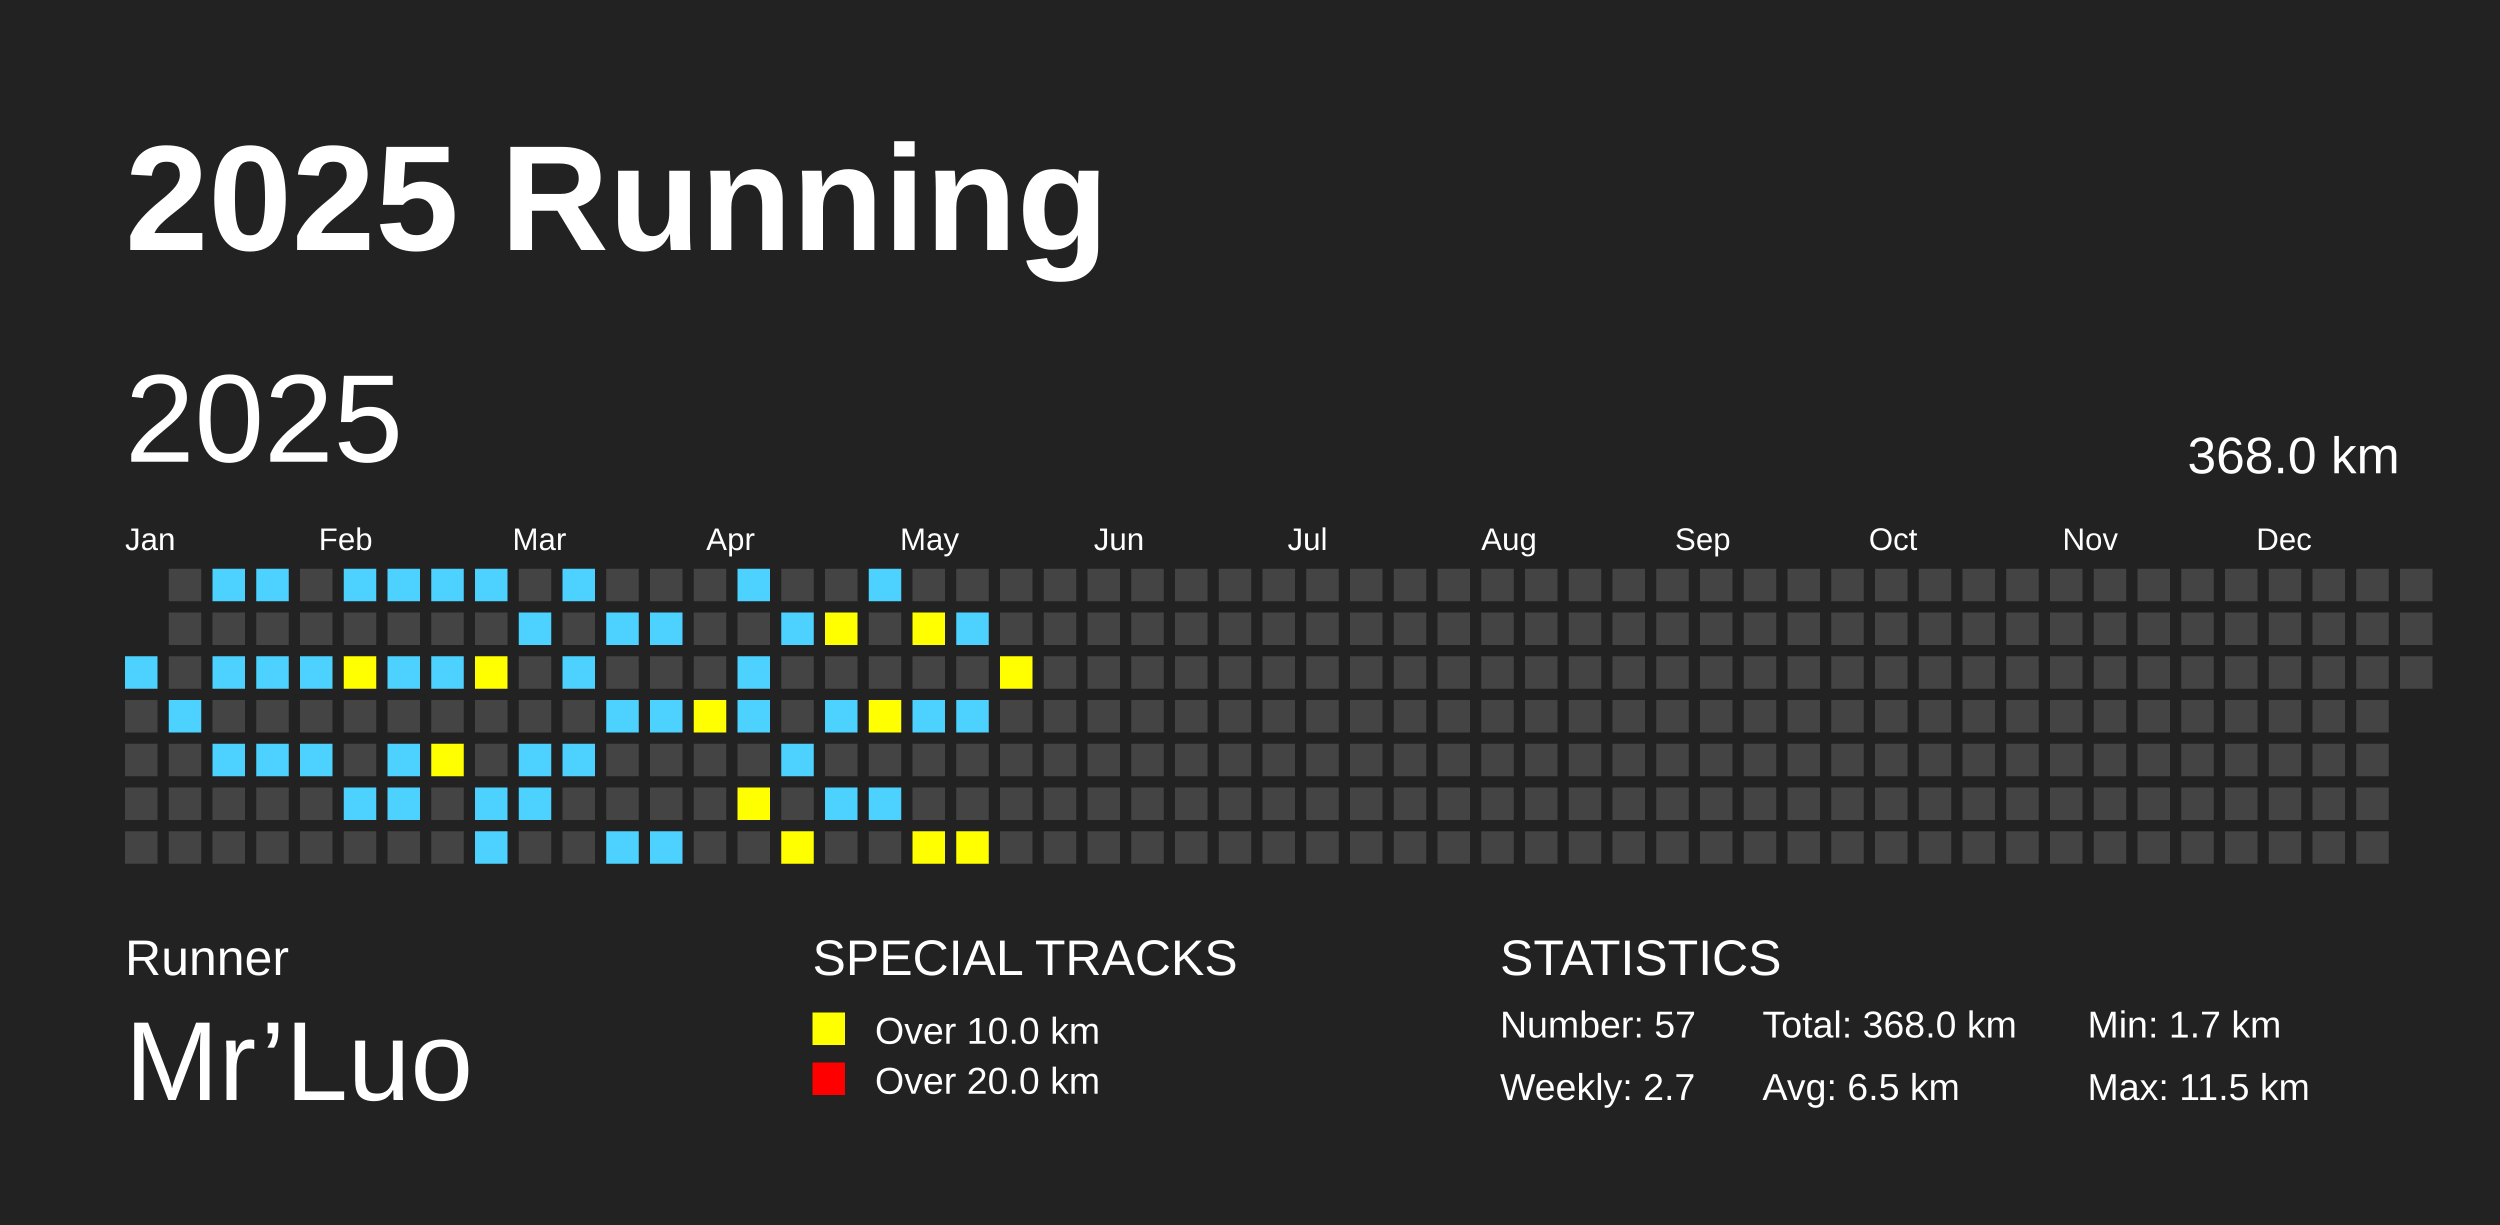
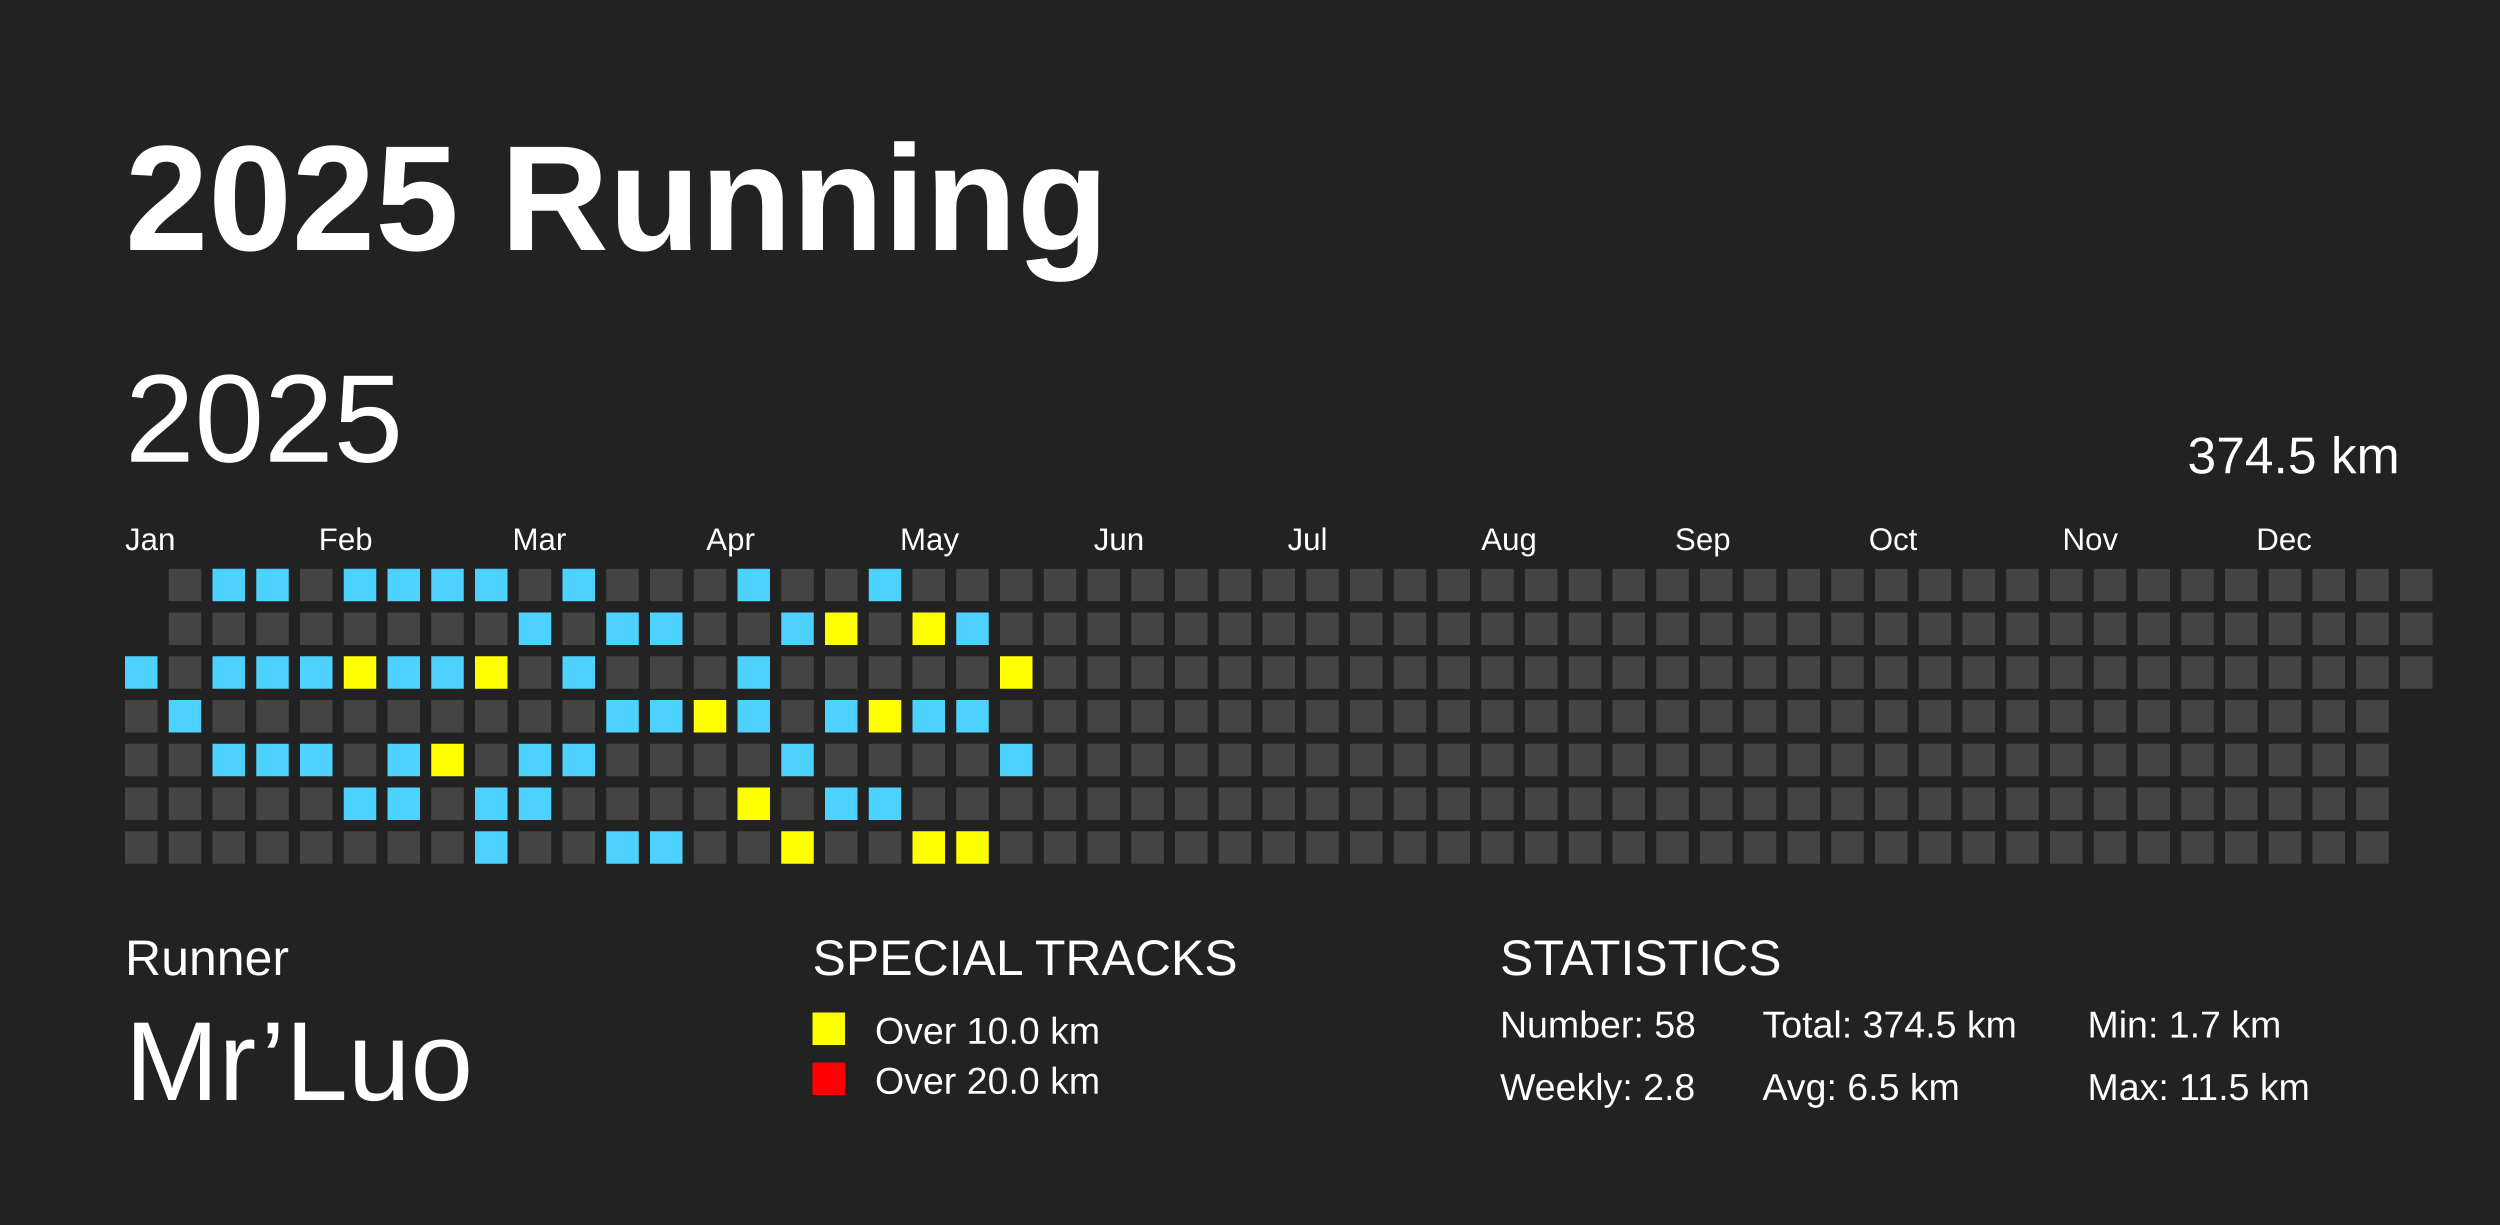
<svg xmlns="http://www.w3.org/2000/svg" baseProfile="full" height="98mm" version="1.1" viewBox="0,0,200,98" width="200mm">
  <defs />
  <rect fill="#222222" height="98" width="200" x="0" y="0" />
  <text fill="#FFFFFF" style="font-size:12px; font-family:Arial; font-weight:bold;" x="10" y="20">2025 Running</text>
  <text fill="#FFFFFF" style="font-size:4px; font-family:Arial" x="10" y="78">Runner</text>
  <text fill="#FFFFFF" style="font-size:9px; font-family:Arial" x="10" y="88">Mr’Luo</text>
  <text fill="#FFFFFF" style="font-size:4px; font-family:Arial" x="65" y="78">SPECIAL TRACKS</text>
  <rect fill="yellow" height="2.6" width="2.6" x="65" y="81" />
  <text fill="#FFFFFF" style="font-size:3px; font-family:Arial" x="70" y="83.5">Over 10.0 km</text>
  <rect fill="red" height="2.6" width="2.6" x="65" y="85" />
  <text fill="#FFFFFF" style="font-size:3px; font-family:Arial" x="70" y="87.5">Over 20.0 km</text>
  <text fill="#FFFFFF" style="font-size:4px; font-family:Arial" x="120" y="78">STATISTICS</text>
-   <text fill="#FFFFFF" style="font-size:3px; font-family:Arial" x="120" y="83">Number: 57</text>
-   <text fill="#FFFFFF" style="font-size:3px; font-family:Arial" x="120" y="88">Weekly: 2.7</text>
-   <text fill="#FFFFFF" style="font-size:3px; font-family:Arial" x="141" y="83">Total: 368.0 km</text>
+   <text fill="#FFFFFF" style="font-size:3px; font-family:Arial" x="120" y="83">Number: 58</text>
+   <text fill="#FFFFFF" style="font-size:3px; font-family:Arial" x="120" y="88">Weekly: 2.8</text>
+   <text fill="#FFFFFF" style="font-size:3px; font-family:Arial" x="141" y="83">Total: 374.5 km</text>
  <text fill="#FFFFFF" style="font-size:3px; font-family:Arial" x="141" y="88">Avg: 6.5 km</text>
  <text fill="#FFFFFF" style="font-size:3px; font-family:Arial" x="167" y="83">Min: 1.7 km</text>
  <text fill="#FFFFFF" style="font-size:3px; font-family:Arial" x="167" y="88">Max: 11.5 km</text>
  <text dominant-baseline="hanging" fill="#FFFFFF" style="font-size:10.0px; font-family:Arial;" x="10" y="30">2025</text>
-   <text dominant-baseline="hanging" fill="#FFFFFF" style="font-size:4.125px; font-family:Arial;" x="175" y="35">368.0 km</text>
+   <text dominant-baseline="hanging" fill="#FFFFFF" style="font-size:4.125px; font-family:Arial;" x="175" y="35">374.5 km</text>
  <text fill="#FFFFFF" style="font-size:2.5px; font-family:Arial" x="10.0" y="44">Jan</text>
  <text fill="#FFFFFF" style="font-size:2.5px; font-family:Arial" x="25.5" y="44">Feb</text>
  <text fill="#FFFFFF" style="font-size:2.5px; font-family:Arial" x="41.0" y="44">Mar</text>
  <text fill="#FFFFFF" style="font-size:2.5px; font-family:Arial" x="56.5" y="44">Apr</text>
  <text fill="#FFFFFF" style="font-size:2.5px; font-family:Arial" x="72.0" y="44">May</text>
  <text fill="#FFFFFF" style="font-size:2.5px; font-family:Arial" x="87.5" y="44">Jun</text>
  <text fill="#FFFFFF" style="font-size:2.5px; font-family:Arial" x="103.0" y="44">Jul</text>
  <text fill="#FFFFFF" style="font-size:2.5px; font-family:Arial" x="118.5" y="44">Aug</text>
  <text fill="#FFFFFF" style="font-size:2.5px; font-family:Arial" x="134.0" y="44">Sep</text>
  <text fill="#FFFFFF" style="font-size:2.5px; font-family:Arial" x="149.5" y="44">Oct</text>
  <text fill="#FFFFFF" style="font-size:2.5px; font-family:Arial" x="165.0" y="44">Nov</text>
  <text fill="#FFFFFF" style="font-size:2.5px; font-family:Arial" x="180.5" y="44">Dec</text>
  <rect fill="#4DD2FF" height="2.6" width="2.6" x="10.0" y="52.5" />
  <rect fill="#444444" height="2.6" width="2.6" x="10.0" y="56.0" />
  <rect fill="#444444" height="2.6" width="2.6" x="10.0" y="59.5" />
  <rect fill="#444444" height="2.6" width="2.6" x="10.0" y="63.0" />
  <rect fill="#444444" height="2.6" width="2.6" x="10.0" y="66.5" />
  <rect fill="#444444" height="2.6" width="2.6" x="13.5" y="45.5" />
  <rect fill="#444444" height="2.6" width="2.6" x="13.5" y="49.0" />
  <rect fill="#444444" height="2.6" width="2.6" x="13.5" y="52.5" />
  <rect fill="#4DD2FF" height="2.6" width="2.6" x="13.5" y="56.0" />
  <rect fill="#444444" height="2.6" width="2.6" x="13.5" y="59.5" />
  <rect fill="#444444" height="2.6" width="2.6" x="13.5" y="63.0" />
  <rect fill="#444444" height="2.6" width="2.6" x="13.5" y="66.5" />
  <rect fill="#4DD2FF" height="2.6" width="2.6" x="17.0" y="45.5" />
  <rect fill="#444444" height="2.6" width="2.6" x="17.0" y="49.0" />
  <rect fill="#4DD2FF" height="2.6" width="2.6" x="17.0" y="52.5" />
  <rect fill="#444444" height="2.6" width="2.6" x="17.0" y="56.0" />
  <rect fill="#4DD2FF" height="2.6" width="2.6" x="17.0" y="59.5" />
  <rect fill="#444444" height="2.6" width="2.6" x="17.0" y="63.0" />
  <rect fill="#444444" height="2.6" width="2.6" x="17.0" y="66.5" />
  <rect fill="#4DD2FF" height="2.6" width="2.6" x="20.5" y="45.5" />
  <rect fill="#444444" height="2.6" width="2.6" x="20.5" y="49.0" />
  <rect fill="#4DD2FF" height="2.6" width="2.6" x="20.5" y="52.5" />
  <rect fill="#444444" height="2.6" width="2.6" x="20.5" y="56.0" />
  <rect fill="#4DD2FF" height="2.6" width="2.6" x="20.5" y="59.5" />
  <rect fill="#444444" height="2.6" width="2.6" x="20.5" y="63.0" />
  <rect fill="#444444" height="2.6" width="2.6" x="20.5" y="66.5" />
  <rect fill="#444444" height="2.6" width="2.6" x="24.0" y="45.5" />
  <rect fill="#444444" height="2.6" width="2.6" x="24.0" y="49.0" />
  <rect fill="#4DD2FF" height="2.6" width="2.6" x="24.0" y="52.5" />
  <rect fill="#444444" height="2.6" width="2.6" x="24.0" y="56.0" />
  <rect fill="#4DD2FF" height="2.6" width="2.6" x="24.0" y="59.5" />
  <rect fill="#444444" height="2.6" width="2.6" x="24.0" y="63.0" />
  <rect fill="#444444" height="2.6" width="2.6" x="24.0" y="66.5" />
  <rect fill="#4DD2FF" height="2.6" width="2.6" x="27.5" y="45.5" />
  <rect fill="#444444" height="2.6" width="2.6" x="27.5" y="49.0" />
  <rect fill="yellow" height="2.6" width="2.6" x="27.5" y="52.5" />
  <rect fill="#444444" height="2.6" width="2.6" x="27.5" y="56.0" />
  <rect fill="#444444" height="2.6" width="2.6" x="27.5" y="59.5" />
  <rect fill="#4DD2FF" height="2.6" width="2.6" x="27.5" y="63.0" />
  <rect fill="#444444" height="2.6" width="2.6" x="27.5" y="66.5" />
  <rect fill="#4DD2FF" height="2.6" width="2.6" x="31.0" y="45.5" />
  <rect fill="#444444" height="2.6" width="2.6" x="31.0" y="49.0" />
  <rect fill="#4DD2FF" height="2.6" width="2.6" x="31.0" y="52.5" />
  <rect fill="#444444" height="2.6" width="2.6" x="31.0" y="56.0" />
  <rect fill="#4DD2FF" height="2.6" width="2.6" x="31.0" y="59.5" />
  <rect fill="#4DD2FF" height="2.6" width="2.6" x="31.0" y="63.0" />
  <rect fill="#444444" height="2.6" width="2.6" x="31.0" y="66.5" />
  <rect fill="#4DD2FF" height="2.6" width="2.6" x="34.5" y="45.5" />
  <rect fill="#444444" height="2.6" width="2.6" x="34.5" y="49.0" />
  <rect fill="#4DD2FF" height="2.6" width="2.6" x="34.5" y="52.5" />
  <rect fill="#444444" height="2.6" width="2.6" x="34.5" y="56.0" />
  <rect fill="yellow" height="2.6" width="2.6" x="34.5" y="59.5" />
  <rect fill="#444444" height="2.6" width="2.6" x="34.5" y="63.0" />
  <rect fill="#444444" height="2.6" width="2.6" x="34.5" y="66.5" />
  <rect fill="#4DD2FF" height="2.6" width="2.6" x="38.0" y="45.5" />
  <rect fill="#444444" height="2.6" width="2.6" x="38.0" y="49.0" />
  <rect fill="yellow" height="2.6" width="2.6" x="38.0" y="52.5" />
  <rect fill="#444444" height="2.6" width="2.6" x="38.0" y="56.0" />
  <rect fill="#444444" height="2.6" width="2.6" x="38.0" y="59.5" />
  <rect fill="#4DD2FF" height="2.6" width="2.6" x="38.0" y="63.0" />
  <rect fill="#4DD2FF" height="2.6" width="2.6" x="38.0" y="66.5" />
  <rect fill="#444444" height="2.6" width="2.6" x="41.5" y="45.5" />
  <rect fill="#4DD2FF" height="2.6" width="2.6" x="41.5" y="49.0" />
  <rect fill="#444444" height="2.6" width="2.6" x="41.5" y="52.5" />
  <rect fill="#444444" height="2.6" width="2.6" x="41.5" y="56.0" />
  <rect fill="#4DD2FF" height="2.6" width="2.6" x="41.5" y="59.5" />
  <rect fill="#4DD2FF" height="2.6" width="2.6" x="41.5" y="63.0" />
  <rect fill="#444444" height="2.6" width="2.6" x="41.5" y="66.5" />
  <rect fill="#4DD2FF" height="2.6" width="2.6" x="45.0" y="45.5" />
  <rect fill="#444444" height="2.6" width="2.6" x="45.0" y="49.0" />
  <rect fill="#4DD2FF" height="2.6" width="2.6" x="45.0" y="52.5" />
  <rect fill="#444444" height="2.6" width="2.6" x="45.0" y="56.0" />
  <rect fill="#4DD2FF" height="2.6" width="2.6" x="45.0" y="59.5" />
  <rect fill="#444444" height="2.6" width="2.6" x="45.0" y="63.0" />
  <rect fill="#444444" height="2.6" width="2.6" x="45.0" y="66.5" />
  <rect fill="#444444" height="2.6" width="2.6" x="48.5" y="45.5" />
  <rect fill="#4DD2FF" height="2.6" width="2.6" x="48.5" y="49.0" />
  <rect fill="#444444" height="2.6" width="2.6" x="48.5" y="52.5" />
  <rect fill="#4DD2FF" height="2.6" width="2.6" x="48.5" y="56.0" />
  <rect fill="#444444" height="2.6" width="2.6" x="48.5" y="59.5" />
  <rect fill="#444444" height="2.6" width="2.6" x="48.5" y="63.0" />
  <rect fill="#4DD2FF" height="2.6" width="2.6" x="48.5" y="66.5" />
  <rect fill="#444444" height="2.6" width="2.6" x="52.0" y="45.5" />
  <rect fill="#4DD2FF" height="2.6" width="2.6" x="52.0" y="49.0" />
  <rect fill="#444444" height="2.6" width="2.6" x="52.0" y="52.5" />
  <rect fill="#4DD2FF" height="2.6" width="2.6" x="52.0" y="56.0" />
  <rect fill="#444444" height="2.6" width="2.6" x="52.0" y="59.5" />
  <rect fill="#444444" height="2.6" width="2.6" x="52.0" y="63.0" />
  <rect fill="#4DD2FF" height="2.6" width="2.6" x="52.0" y="66.5" />
  <rect fill="#444444" height="2.6" width="2.6" x="55.5" y="45.5" />
  <rect fill="#444444" height="2.6" width="2.6" x="55.5" y="49.0" />
  <rect fill="#444444" height="2.6" width="2.6" x="55.5" y="52.5" />
  <rect fill="yellow" height="2.6" width="2.6" x="55.5" y="56.0" />
  <rect fill="#444444" height="2.6" width="2.6" x="55.5" y="59.5" />
  <rect fill="#444444" height="2.6" width="2.6" x="55.5" y="63.0" />
  <rect fill="#444444" height="2.6" width="2.6" x="55.5" y="66.5" />
  <rect fill="#4DD2FF" height="2.6" width="2.6" x="59.0" y="45.5" />
  <rect fill="#444444" height="2.6" width="2.6" x="59.0" y="49.0" />
  <rect fill="#4DD2FF" height="2.6" width="2.6" x="59.0" y="52.5" />
  <rect fill="#4DD2FF" height="2.6" width="2.6" x="59.0" y="56.0" />
  <rect fill="#444444" height="2.6" width="2.6" x="59.0" y="59.5" />
  <rect fill="yellow" height="2.6" width="2.6" x="59.0" y="63.0" />
  <rect fill="#444444" height="2.6" width="2.6" x="59.0" y="66.5" />
  <rect fill="#444444" height="2.6" width="2.6" x="62.5" y="45.5" />
  <rect fill="#4DD2FF" height="2.6" width="2.6" x="62.5" y="49.0" />
  <rect fill="#444444" height="2.6" width="2.6" x="62.5" y="52.5" />
  <rect fill="#444444" height="2.6" width="2.6" x="62.5" y="56.0" />
  <rect fill="#4DD2FF" height="2.6" width="2.6" x="62.5" y="59.5" />
  <rect fill="#444444" height="2.6" width="2.6" x="62.5" y="63.0" />
  <rect fill="yellow" height="2.6" width="2.6" x="62.5" y="66.5" />
  <rect fill="#444444" height="2.6" width="2.6" x="66.0" y="45.5" />
  <rect fill="yellow" height="2.6" width="2.6" x="66.0" y="49.0" />
  <rect fill="#444444" height="2.6" width="2.6" x="66.0" y="52.5" />
  <rect fill="#4DD2FF" height="2.6" width="2.6" x="66.0" y="56.0" />
  <rect fill="#444444" height="2.6" width="2.6" x="66.0" y="59.5" />
  <rect fill="#4DD2FF" height="2.6" width="2.6" x="66.0" y="63.0" />
  <rect fill="#444444" height="2.6" width="2.6" x="66.0" y="66.5" />
  <rect fill="#4DD2FF" height="2.6" width="2.6" x="69.5" y="45.5" />
  <rect fill="#444444" height="2.6" width="2.6" x="69.5" y="49.0" />
  <rect fill="#444444" height="2.6" width="2.6" x="69.5" y="52.5" />
  <rect fill="yellow" height="2.6" width="2.6" x="69.5" y="56.0" />
  <rect fill="#444444" height="2.6" width="2.6" x="69.5" y="59.5" />
  <rect fill="#4DD2FF" height="2.6" width="2.6" x="69.5" y="63.0" />
  <rect fill="#444444" height="2.6" width="2.6" x="69.5" y="66.5" />
  <rect fill="#444444" height="2.6" width="2.6" x="73.0" y="45.5" />
  <rect fill="yellow" height="2.6" width="2.6" x="73.0" y="49.0" />
  <rect fill="#444444" height="2.6" width="2.6" x="73.0" y="52.5" />
  <rect fill="#4DD2FF" height="2.6" width="2.6" x="73.0" y="56.0" />
  <rect fill="#444444" height="2.6" width="2.6" x="73.0" y="59.5" />
  <rect fill="#444444" height="2.6" width="2.6" x="73.0" y="63.0" />
  <rect fill="yellow" height="2.6" width="2.6" x="73.0" y="66.5" />
  <rect fill="#444444" height="2.6" width="2.6" x="76.5" y="45.5" />
  <rect fill="#4DD2FF" height="2.6" width="2.6" x="76.5" y="49.0" />
  <rect fill="#444444" height="2.6" width="2.6" x="76.5" y="52.5" />
  <rect fill="#4DD2FF" height="2.6" width="2.6" x="76.5" y="56.0" />
  <rect fill="#444444" height="2.6" width="2.6" x="76.5" y="59.5" />
  <rect fill="#444444" height="2.6" width="2.6" x="76.5" y="63.0" />
  <rect fill="yellow" height="2.6" width="2.6" x="76.5" y="66.5" />
  <rect fill="#444444" height="2.6" width="2.6" x="80.0" y="45.5" />
  <rect fill="#444444" height="2.6" width="2.6" x="80.0" y="49.0" />
  <rect fill="yellow" height="2.6" width="2.6" x="80.0" y="52.5" />
  <rect fill="#444444" height="2.6" width="2.6" x="80.0" y="56.0" />
-   <rect fill="#444444" height="2.6" width="2.6" x="80.0" y="59.5" />
+   <rect fill="#4DD2FF" height="2.6" width="2.6" x="80.0" y="59.5" />
  <rect fill="#444444" height="2.6" width="2.6" x="80.0" y="63.0" />
  <rect fill="#444444" height="2.6" width="2.6" x="80.0" y="66.5" />
  <rect fill="#444444" height="2.6" width="2.6" x="83.5" y="45.5" />
  <rect fill="#444444" height="2.6" width="2.6" x="83.5" y="49.0" />
  <rect fill="#444444" height="2.6" width="2.6" x="83.5" y="52.5" />
  <rect fill="#444444" height="2.6" width="2.6" x="83.5" y="56.0" />
  <rect fill="#444444" height="2.6" width="2.6" x="83.5" y="59.5" />
  <rect fill="#444444" height="2.6" width="2.6" x="83.5" y="63.0" />
  <rect fill="#444444" height="2.6" width="2.6" x="83.5" y="66.5" />
  <rect fill="#444444" height="2.6" width="2.6" x="87.0" y="45.5" />
  <rect fill="#444444" height="2.6" width="2.6" x="87.0" y="49.0" />
  <rect fill="#444444" height="2.6" width="2.6" x="87.0" y="52.5" />
  <rect fill="#444444" height="2.6" width="2.6" x="87.0" y="56.0" />
  <rect fill="#444444" height="2.6" width="2.6" x="87.0" y="59.5" />
  <rect fill="#444444" height="2.6" width="2.6" x="87.0" y="63.0" />
  <rect fill="#444444" height="2.6" width="2.6" x="87.0" y="66.5" />
  <rect fill="#444444" height="2.6" width="2.6" x="90.5" y="45.5" />
  <rect fill="#444444" height="2.6" width="2.6" x="90.5" y="49.0" />
  <rect fill="#444444" height="2.6" width="2.6" x="90.5" y="52.5" />
  <rect fill="#444444" height="2.6" width="2.6" x="90.5" y="56.0" />
  <rect fill="#444444" height="2.6" width="2.6" x="90.5" y="59.5" />
  <rect fill="#444444" height="2.6" width="2.6" x="90.5" y="63.0" />
  <rect fill="#444444" height="2.6" width="2.6" x="90.5" y="66.5" />
  <rect fill="#444444" height="2.6" width="2.6" x="94.0" y="45.5" />
  <rect fill="#444444" height="2.6" width="2.6" x="94.0" y="49.0" />
  <rect fill="#444444" height="2.6" width="2.6" x="94.0" y="52.5" />
  <rect fill="#444444" height="2.6" width="2.6" x="94.0" y="56.0" />
  <rect fill="#444444" height="2.6" width="2.6" x="94.0" y="59.5" />
  <rect fill="#444444" height="2.6" width="2.6" x="94.0" y="63.0" />
  <rect fill="#444444" height="2.6" width="2.6" x="94.0" y="66.5" />
  <rect fill="#444444" height="2.6" width="2.6" x="97.5" y="45.5" />
  <rect fill="#444444" height="2.6" width="2.6" x="97.5" y="49.0" />
  <rect fill="#444444" height="2.6" width="2.6" x="97.5" y="52.5" />
  <rect fill="#444444" height="2.6" width="2.6" x="97.5" y="56.0" />
  <rect fill="#444444" height="2.6" width="2.6" x="97.5" y="59.5" />
  <rect fill="#444444" height="2.6" width="2.6" x="97.5" y="63.0" />
  <rect fill="#444444" height="2.6" width="2.6" x="97.5" y="66.5" />
  <rect fill="#444444" height="2.6" width="2.6" x="101.0" y="45.5" />
  <rect fill="#444444" height="2.6" width="2.6" x="101.0" y="49.0" />
  <rect fill="#444444" height="2.6" width="2.6" x="101.0" y="52.5" />
  <rect fill="#444444" height="2.6" width="2.6" x="101.0" y="56.0" />
  <rect fill="#444444" height="2.6" width="2.6" x="101.0" y="59.5" />
  <rect fill="#444444" height="2.6" width="2.6" x="101.0" y="63.0" />
  <rect fill="#444444" height="2.6" width="2.6" x="101.0" y="66.5" />
  <rect fill="#444444" height="2.6" width="2.6" x="104.5" y="45.5" />
  <rect fill="#444444" height="2.6" width="2.6" x="104.5" y="49.0" />
  <rect fill="#444444" height="2.6" width="2.6" x="104.5" y="52.5" />
  <rect fill="#444444" height="2.6" width="2.6" x="104.5" y="56.0" />
  <rect fill="#444444" height="2.6" width="2.6" x="104.5" y="59.5" />
  <rect fill="#444444" height="2.6" width="2.6" x="104.5" y="63.0" />
  <rect fill="#444444" height="2.6" width="2.6" x="104.5" y="66.5" />
  <rect fill="#444444" height="2.6" width="2.6" x="108.0" y="45.5" />
  <rect fill="#444444" height="2.6" width="2.6" x="108.0" y="49.0" />
  <rect fill="#444444" height="2.6" width="2.6" x="108.0" y="52.5" />
  <rect fill="#444444" height="2.6" width="2.6" x="108.0" y="56.0" />
  <rect fill="#444444" height="2.6" width="2.6" x="108.0" y="59.5" />
  <rect fill="#444444" height="2.6" width="2.6" x="108.0" y="63.0" />
  <rect fill="#444444" height="2.6" width="2.6" x="108.0" y="66.5" />
  <rect fill="#444444" height="2.6" width="2.6" x="111.5" y="45.5" />
  <rect fill="#444444" height="2.6" width="2.6" x="111.5" y="49.0" />
  <rect fill="#444444" height="2.6" width="2.6" x="111.5" y="52.5" />
  <rect fill="#444444" height="2.6" width="2.6" x="111.5" y="56.0" />
  <rect fill="#444444" height="2.6" width="2.6" x="111.5" y="59.5" />
  <rect fill="#444444" height="2.6" width="2.6" x="111.5" y="63.0" />
  <rect fill="#444444" height="2.6" width="2.6" x="111.5" y="66.5" />
  <rect fill="#444444" height="2.6" width="2.6" x="115.0" y="45.5" />
  <rect fill="#444444" height="2.6" width="2.6" x="115.0" y="49.0" />
  <rect fill="#444444" height="2.6" width="2.6" x="115.0" y="52.5" />
  <rect fill="#444444" height="2.6" width="2.6" x="115.0" y="56.0" />
  <rect fill="#444444" height="2.6" width="2.6" x="115.0" y="59.5" />
  <rect fill="#444444" height="2.6" width="2.6" x="115.0" y="63.0" />
  <rect fill="#444444" height="2.6" width="2.6" x="115.0" y="66.5" />
  <rect fill="#444444" height="2.6" width="2.6" x="118.5" y="45.5" />
  <rect fill="#444444" height="2.6" width="2.6" x="118.5" y="49.0" />
  <rect fill="#444444" height="2.6" width="2.6" x="118.5" y="52.5" />
  <rect fill="#444444" height="2.6" width="2.6" x="118.5" y="56.0" />
  <rect fill="#444444" height="2.6" width="2.6" x="118.5" y="59.5" />
  <rect fill="#444444" height="2.6" width="2.6" x="118.5" y="63.0" />
  <rect fill="#444444" height="2.6" width="2.6" x="118.5" y="66.5" />
  <rect fill="#444444" height="2.6" width="2.6" x="122.0" y="45.5" />
  <rect fill="#444444" height="2.6" width="2.6" x="122.0" y="49.0" />
  <rect fill="#444444" height="2.6" width="2.6" x="122.0" y="52.5" />
  <rect fill="#444444" height="2.6" width="2.6" x="122.0" y="56.0" />
  <rect fill="#444444" height="2.6" width="2.6" x="122.0" y="59.5" />
  <rect fill="#444444" height="2.6" width="2.6" x="122.0" y="63.0" />
  <rect fill="#444444" height="2.6" width="2.6" x="122.0" y="66.5" />
  <rect fill="#444444" height="2.6" width="2.6" x="125.5" y="45.5" />
  <rect fill="#444444" height="2.6" width="2.6" x="125.5" y="49.0" />
  <rect fill="#444444" height="2.6" width="2.6" x="125.5" y="52.5" />
  <rect fill="#444444" height="2.6" width="2.6" x="125.5" y="56.0" />
  <rect fill="#444444" height="2.6" width="2.6" x="125.5" y="59.5" />
  <rect fill="#444444" height="2.6" width="2.6" x="125.5" y="63.0" />
  <rect fill="#444444" height="2.6" width="2.6" x="125.5" y="66.5" />
  <rect fill="#444444" height="2.6" width="2.6" x="129.0" y="45.5" />
  <rect fill="#444444" height="2.6" width="2.6" x="129.0" y="49.0" />
  <rect fill="#444444" height="2.6" width="2.6" x="129.0" y="52.5" />
  <rect fill="#444444" height="2.6" width="2.6" x="129.0" y="56.0" />
  <rect fill="#444444" height="2.6" width="2.6" x="129.0" y="59.5" />
  <rect fill="#444444" height="2.6" width="2.6" x="129.0" y="63.0" />
  <rect fill="#444444" height="2.6" width="2.6" x="129.0" y="66.5" />
  <rect fill="#444444" height="2.6" width="2.6" x="132.5" y="45.5" />
  <rect fill="#444444" height="2.6" width="2.6" x="132.5" y="49.0" />
  <rect fill="#444444" height="2.6" width="2.6" x="132.5" y="52.5" />
  <rect fill="#444444" height="2.6" width="2.6" x="132.5" y="56.0" />
  <rect fill="#444444" height="2.6" width="2.6" x="132.5" y="59.5" />
  <rect fill="#444444" height="2.6" width="2.6" x="132.5" y="63.0" />
  <rect fill="#444444" height="2.6" width="2.6" x="132.5" y="66.5" />
  <rect fill="#444444" height="2.6" width="2.6" x="136.0" y="45.5" />
  <rect fill="#444444" height="2.6" width="2.6" x="136.0" y="49.0" />
  <rect fill="#444444" height="2.6" width="2.6" x="136.0" y="52.5" />
  <rect fill="#444444" height="2.6" width="2.6" x="136.0" y="56.0" />
  <rect fill="#444444" height="2.6" width="2.6" x="136.0" y="59.5" />
  <rect fill="#444444" height="2.6" width="2.6" x="136.0" y="63.0" />
  <rect fill="#444444" height="2.6" width="2.6" x="136.0" y="66.5" />
  <rect fill="#444444" height="2.6" width="2.6" x="139.5" y="45.5" />
  <rect fill="#444444" height="2.6" width="2.6" x="139.5" y="49.0" />
  <rect fill="#444444" height="2.6" width="2.6" x="139.5" y="52.5" />
  <rect fill="#444444" height="2.6" width="2.6" x="139.5" y="56.0" />
  <rect fill="#444444" height="2.6" width="2.6" x="139.5" y="59.5" />
  <rect fill="#444444" height="2.6" width="2.6" x="139.5" y="63.0" />
  <rect fill="#444444" height="2.6" width="2.6" x="139.5" y="66.5" />
  <rect fill="#444444" height="2.6" width="2.6" x="143.0" y="45.5" />
  <rect fill="#444444" height="2.6" width="2.6" x="143.0" y="49.0" />
  <rect fill="#444444" height="2.6" width="2.6" x="143.0" y="52.5" />
  <rect fill="#444444" height="2.6" width="2.6" x="143.0" y="56.0" />
  <rect fill="#444444" height="2.6" width="2.6" x="143.0" y="59.5" />
  <rect fill="#444444" height="2.6" width="2.6" x="143.0" y="63.0" />
  <rect fill="#444444" height="2.6" width="2.6" x="143.0" y="66.5" />
  <rect fill="#444444" height="2.6" width="2.6" x="146.5" y="45.5" />
  <rect fill="#444444" height="2.6" width="2.6" x="146.5" y="49.0" />
  <rect fill="#444444" height="2.6" width="2.6" x="146.5" y="52.5" />
  <rect fill="#444444" height="2.6" width="2.6" x="146.5" y="56.0" />
  <rect fill="#444444" height="2.6" width="2.6" x="146.5" y="59.5" />
  <rect fill="#444444" height="2.6" width="2.6" x="146.5" y="63.0" />
  <rect fill="#444444" height="2.6" width="2.6" x="146.5" y="66.5" />
  <rect fill="#444444" height="2.6" width="2.6" x="150.0" y="45.5" />
  <rect fill="#444444" height="2.6" width="2.6" x="150.0" y="49.0" />
  <rect fill="#444444" height="2.6" width="2.6" x="150.0" y="52.5" />
  <rect fill="#444444" height="2.6" width="2.6" x="150.0" y="56.0" />
  <rect fill="#444444" height="2.6" width="2.6" x="150.0" y="59.5" />
  <rect fill="#444444" height="2.6" width="2.6" x="150.0" y="63.0" />
  <rect fill="#444444" height="2.6" width="2.6" x="150.0" y="66.5" />
  <rect fill="#444444" height="2.6" width="2.6" x="153.5" y="45.5" />
  <rect fill="#444444" height="2.6" width="2.6" x="153.5" y="49.0" />
  <rect fill="#444444" height="2.6" width="2.6" x="153.5" y="52.5" />
  <rect fill="#444444" height="2.6" width="2.6" x="153.5" y="56.0" />
  <rect fill="#444444" height="2.6" width="2.6" x="153.5" y="59.5" />
  <rect fill="#444444" height="2.6" width="2.6" x="153.5" y="63.0" />
  <rect fill="#444444" height="2.6" width="2.6" x="153.5" y="66.5" />
  <rect fill="#444444" height="2.6" width="2.6" x="157.0" y="45.5" />
  <rect fill="#444444" height="2.6" width="2.6" x="157.0" y="49.0" />
  <rect fill="#444444" height="2.6" width="2.6" x="157.0" y="52.5" />
  <rect fill="#444444" height="2.6" width="2.6" x="157.0" y="56.0" />
  <rect fill="#444444" height="2.6" width="2.6" x="157.0" y="59.5" />
  <rect fill="#444444" height="2.6" width="2.6" x="157.0" y="63.0" />
  <rect fill="#444444" height="2.6" width="2.6" x="157.0" y="66.5" />
  <rect fill="#444444" height="2.6" width="2.6" x="160.5" y="45.5" />
  <rect fill="#444444" height="2.6" width="2.6" x="160.5" y="49.0" />
  <rect fill="#444444" height="2.6" width="2.6" x="160.5" y="52.5" />
  <rect fill="#444444" height="2.6" width="2.6" x="160.5" y="56.0" />
  <rect fill="#444444" height="2.6" width="2.6" x="160.5" y="59.5" />
  <rect fill="#444444" height="2.6" width="2.6" x="160.5" y="63.0" />
  <rect fill="#444444" height="2.6" width="2.6" x="160.5" y="66.5" />
  <rect fill="#444444" height="2.6" width="2.6" x="164.0" y="45.5" />
  <rect fill="#444444" height="2.6" width="2.6" x="164.0" y="49.0" />
  <rect fill="#444444" height="2.6" width="2.6" x="164.0" y="52.5" />
  <rect fill="#444444" height="2.6" width="2.6" x="164.0" y="56.0" />
  <rect fill="#444444" height="2.6" width="2.6" x="164.0" y="59.5" />
  <rect fill="#444444" height="2.6" width="2.6" x="164.0" y="63.0" />
  <rect fill="#444444" height="2.6" width="2.6" x="164.0" y="66.5" />
  <rect fill="#444444" height="2.6" width="2.6" x="167.5" y="45.5" />
  <rect fill="#444444" height="2.6" width="2.6" x="167.5" y="49.0" />
  <rect fill="#444444" height="2.6" width="2.6" x="167.5" y="52.5" />
  <rect fill="#444444" height="2.6" width="2.6" x="167.5" y="56.0" />
  <rect fill="#444444" height="2.6" width="2.6" x="167.5" y="59.5" />
  <rect fill="#444444" height="2.6" width="2.6" x="167.5" y="63.0" />
  <rect fill="#444444" height="2.6" width="2.6" x="167.5" y="66.5" />
  <rect fill="#444444" height="2.6" width="2.6" x="171.0" y="45.5" />
  <rect fill="#444444" height="2.6" width="2.6" x="171.0" y="49.0" />
  <rect fill="#444444" height="2.6" width="2.6" x="171.0" y="52.5" />
  <rect fill="#444444" height="2.6" width="2.6" x="171.0" y="56.0" />
  <rect fill="#444444" height="2.6" width="2.6" x="171.0" y="59.5" />
  <rect fill="#444444" height="2.6" width="2.6" x="171.0" y="63.0" />
  <rect fill="#444444" height="2.6" width="2.6" x="171.0" y="66.5" />
  <rect fill="#444444" height="2.6" width="2.6" x="174.5" y="45.5" />
  <rect fill="#444444" height="2.6" width="2.6" x="174.5" y="49.0" />
  <rect fill="#444444" height="2.6" width="2.6" x="174.5" y="52.5" />
  <rect fill="#444444" height="2.6" width="2.6" x="174.5" y="56.0" />
  <rect fill="#444444" height="2.6" width="2.6" x="174.5" y="59.5" />
  <rect fill="#444444" height="2.6" width="2.6" x="174.5" y="63.0" />
  <rect fill="#444444" height="2.6" width="2.6" x="174.5" y="66.5" />
  <rect fill="#444444" height="2.6" width="2.6" x="178.0" y="45.5" />
  <rect fill="#444444" height="2.6" width="2.6" x="178.0" y="49.0" />
  <rect fill="#444444" height="2.6" width="2.6" x="178.0" y="52.5" />
  <rect fill="#444444" height="2.6" width="2.6" x="178.0" y="56.0" />
  <rect fill="#444444" height="2.6" width="2.6" x="178.0" y="59.5" />
  <rect fill="#444444" height="2.6" width="2.6" x="178.0" y="63.0" />
  <rect fill="#444444" height="2.6" width="2.6" x="178.0" y="66.5" />
  <rect fill="#444444" height="2.6" width="2.6" x="181.5" y="45.5" />
  <rect fill="#444444" height="2.6" width="2.6" x="181.5" y="49.0" />
  <rect fill="#444444" height="2.6" width="2.6" x="181.5" y="52.5" />
  <rect fill="#444444" height="2.6" width="2.6" x="181.5" y="56.0" />
  <rect fill="#444444" height="2.6" width="2.6" x="181.5" y="59.5" />
  <rect fill="#444444" height="2.6" width="2.6" x="181.5" y="63.0" />
  <rect fill="#444444" height="2.6" width="2.6" x="181.5" y="66.5" />
  <rect fill="#444444" height="2.6" width="2.6" x="185.0" y="45.5" />
  <rect fill="#444444" height="2.6" width="2.6" x="185.0" y="49.0" />
  <rect fill="#444444" height="2.6" width="2.6" x="185.0" y="52.5" />
  <rect fill="#444444" height="2.6" width="2.6" x="185.0" y="56.0" />
  <rect fill="#444444" height="2.6" width="2.6" x="185.0" y="59.5" />
  <rect fill="#444444" height="2.6" width="2.6" x="185.0" y="63.0" />
  <rect fill="#444444" height="2.6" width="2.6" x="185.0" y="66.5" />
  <rect fill="#444444" height="2.6" width="2.6" x="188.5" y="45.5" />
  <rect fill="#444444" height="2.6" width="2.6" x="188.5" y="49.0" />
  <rect fill="#444444" height="2.6" width="2.6" x="188.5" y="52.5" />
  <rect fill="#444444" height="2.6" width="2.6" x="188.5" y="56.0" />
  <rect fill="#444444" height="2.6" width="2.6" x="188.5" y="59.5" />
  <rect fill="#444444" height="2.6" width="2.6" x="188.5" y="63.0" />
  <rect fill="#444444" height="2.6" width="2.6" x="188.5" y="66.5" />
  <rect fill="#444444" height="2.6" width="2.6" x="192.0" y="45.5" />
  <rect fill="#444444" height="2.6" width="2.6" x="192.0" y="49.0" />
  <rect fill="#444444" height="2.6" width="2.6" x="192.0" y="52.5" />
</svg>
